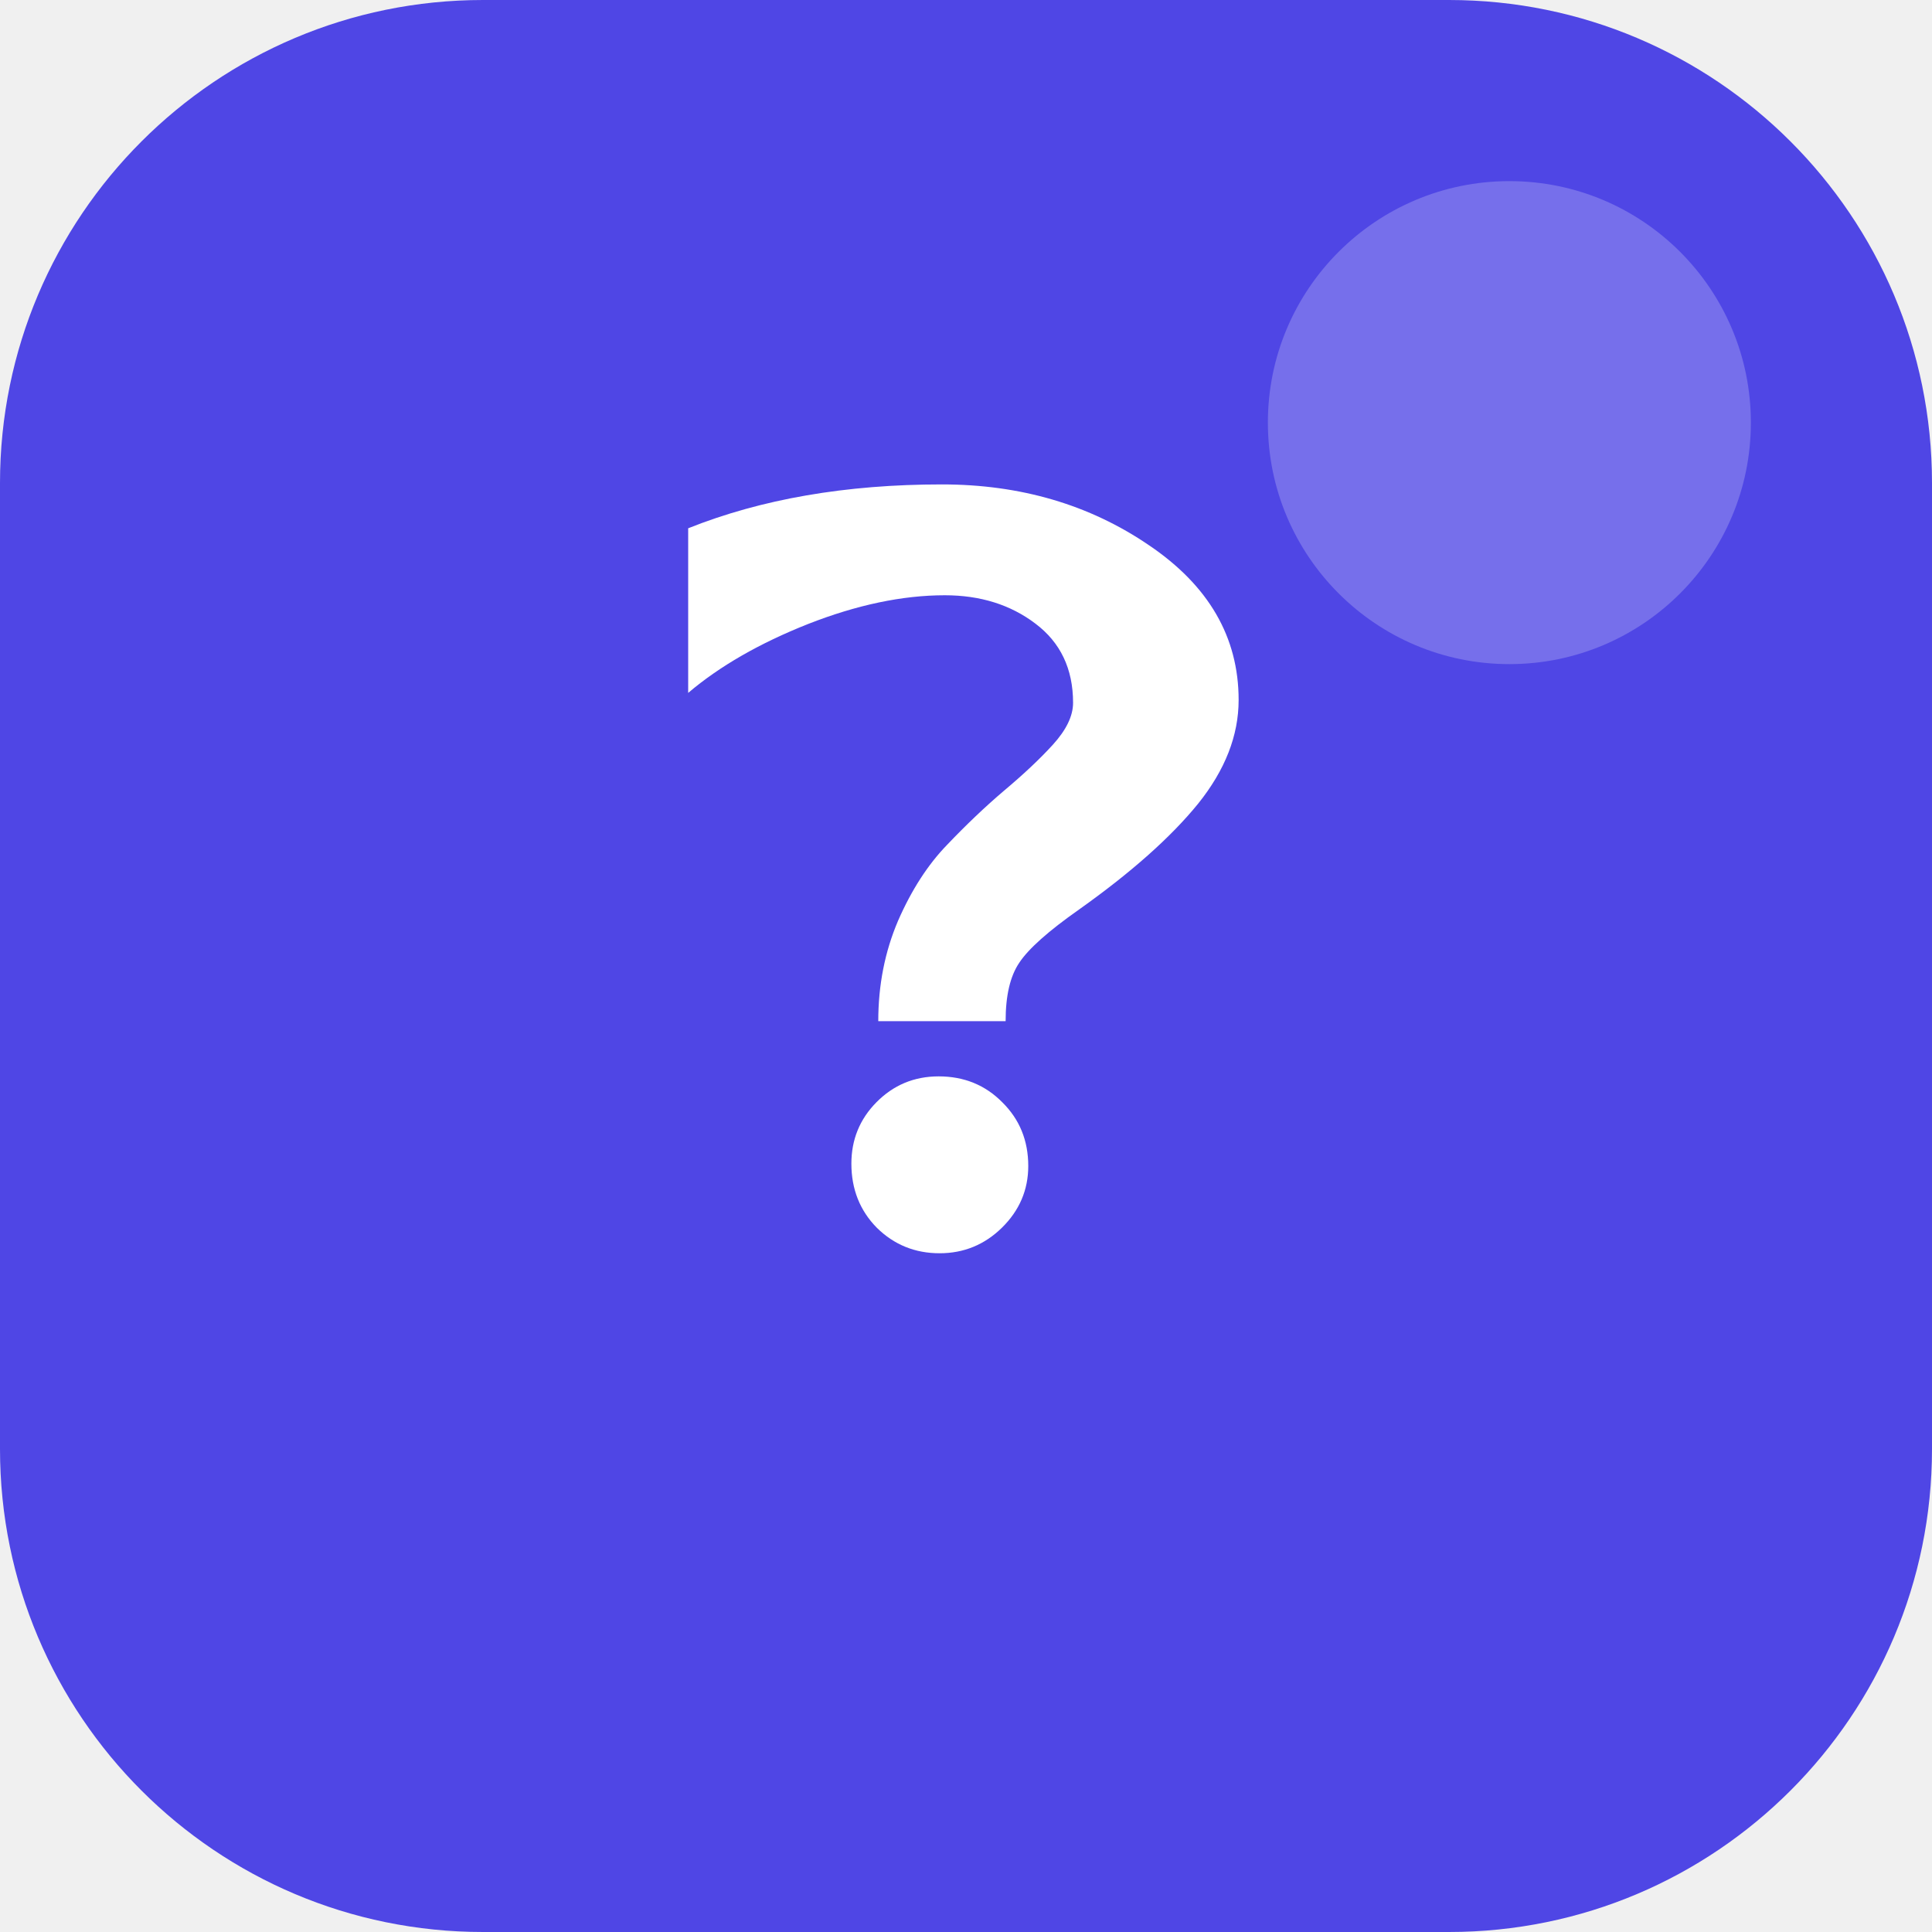
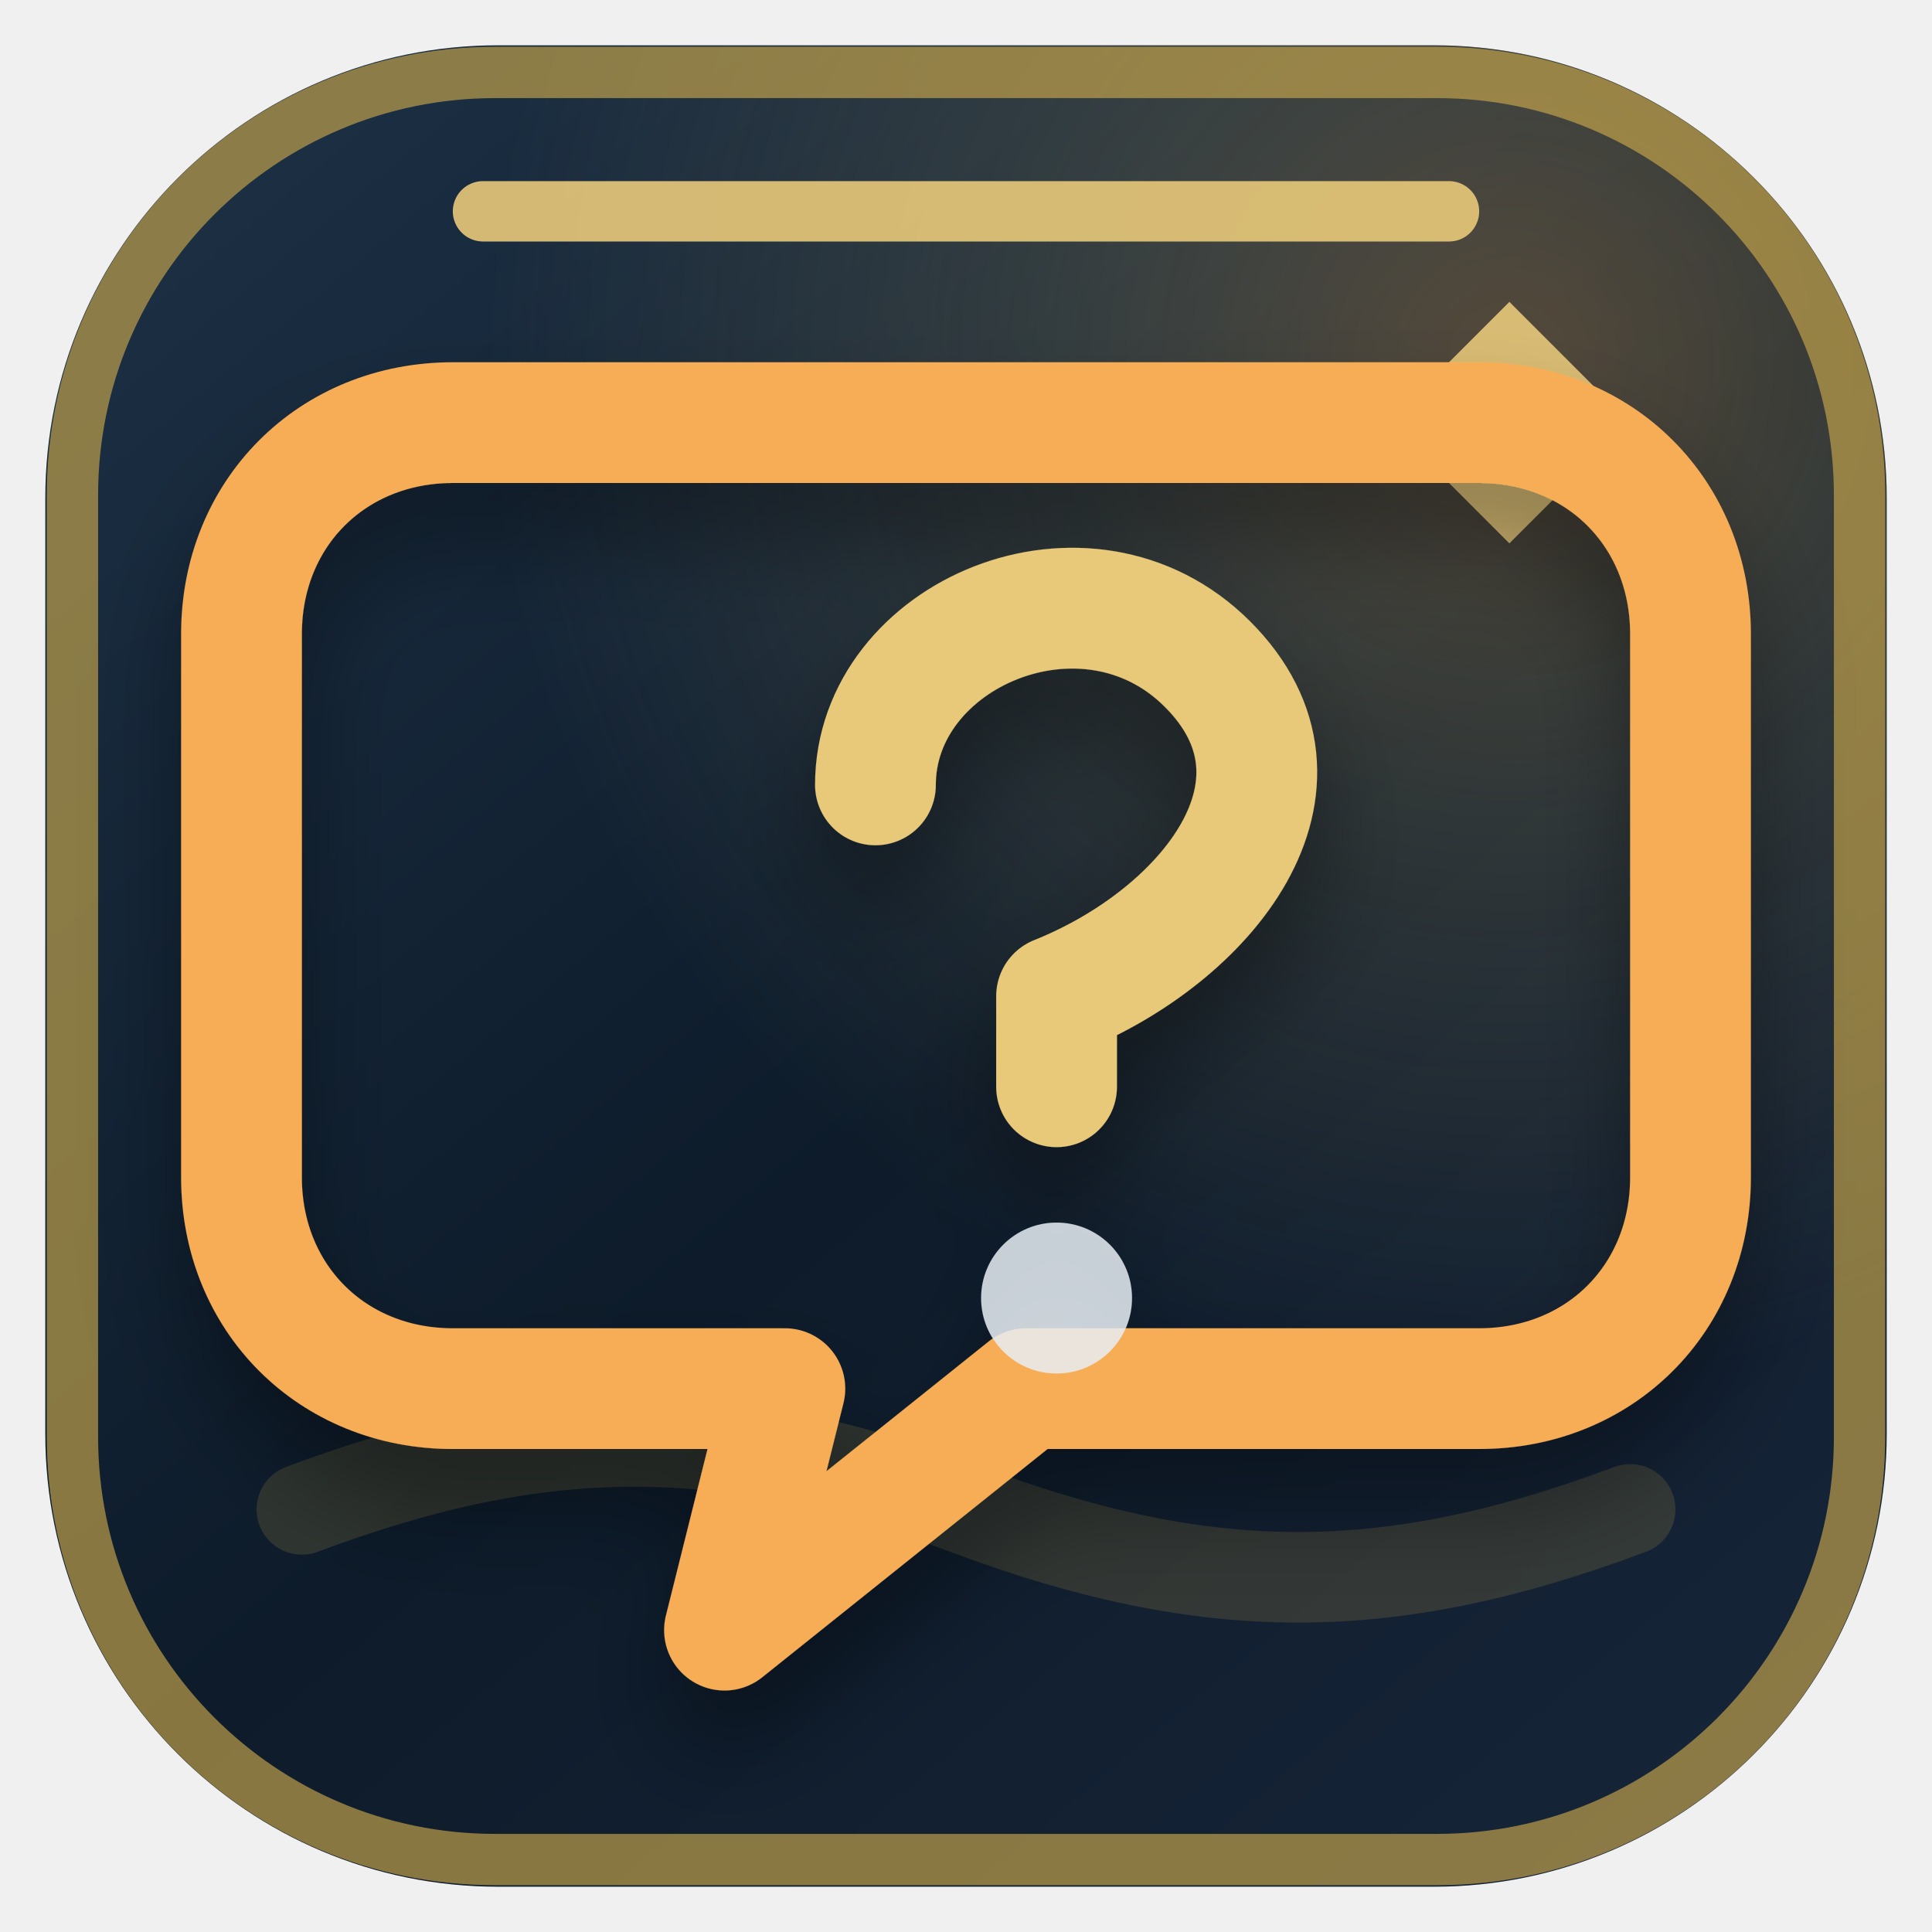
- <svg xmlns="http://www.w3.org/2000/svg" viewBox="0 0 64 64">
-   <rect width="64" height="64" rx="16" fill="#4f46e5" />
-   <circle cx="50" cy="14" r="8" fill="rgba(255,255,255,.22)" />
-   <text x="32" y="41" text-anchor="middle" font-size="34" font-family="Arial, 'Segoe UI Emoji', 'Apple Color Emoji', sans-serif" fill="#fff">❓</text>
+ <svg xmlns="http://www.w3.org/2000/svg" viewBox="0 0 64 64" role="img" aria-label="FAQ — símbolo BIF">
+   <defs>
+     <linearGradient id="bg" x1="10" y1="5" x2="56" y2="60" gradientUnits="userSpaceOnUse">
+       <stop offset="0" stop-color="#1b2e42" />
+       <stop offset="0.52" stop-color="#0d1b2a" />
+       <stop offset="1" stop-color="#162438" />
+     </linearGradient>
+     <radialGradient id="glow" cx="50" cy="12" r="34" gradientUnits="userSpaceOnUse">
+       <stop offset="0" stop-color="#f6ad55" stop-opacity="0.30" />
+       <stop offset="0.45" stop-color="#e8c97a" stop-opacity="0.15" />
+       <stop offset="1" stop-color="#e8c97a" stop-opacity="0" />
+     </radialGradient>
+     <filter id="soft" x="-20%" y="-20%" width="140%" height="140%">
+       <feDropShadow dx="0" dy="2" stdDeviation="1.6" flood-color="#000000" flood-opacity="0.35" />
+     </filter>
+   </defs>
+   <rect x="1.5" y="1.5" width="61" height="61" rx="15" fill="url(#bg)" />
+   <rect x="1.5" y="1.5" width="61" height="61" rx="15" fill="url(#glow)" />
+   <rect x="2.4" y="2.4" width="59.2" height="59.2" rx="14" fill="none" stroke="#c9a84c" stroke-opacity="0.65" stroke-width="1.7" />
+   <path d="M16 7h32" stroke="#e8c97a" stroke-opacity="0.9" stroke-width="2" stroke-linecap="round" />
+   <path d="M50 10l4 4-4 4-4-4z" fill="#e8c97a" fill-opacity="0.9" />
+   <path d="M10 50c8-3 14-3 22 0s14 3 22 0" fill="none" stroke="#c9a84c" stroke-opacity="0.18" stroke-width="3" stroke-linecap="round" />
+   <g filter="url(#soft)" stroke-linecap="round" stroke-linejoin="round">
+     <path d="M15 14h34c4 0 7 3 7 7v18c0 4-3 7-7 7H34l-10 8 2-8H15c-4 0-7-3-7-7V21c0-4 3-7 7-7z" fill="none" stroke="#f6ad55" stroke-width="4" stroke-linejoin="round" />
+     <path d="M29 26c0-5 7-8 11-4 4 4 0 9-5 11v3" fill="none" stroke="#e8c97a" stroke-width="4" stroke-linecap="round" />
+     <circle cx="35" cy="43" r="2.5" fill="#e8edf3" opacity=".85" />
+   </g>
</svg>
